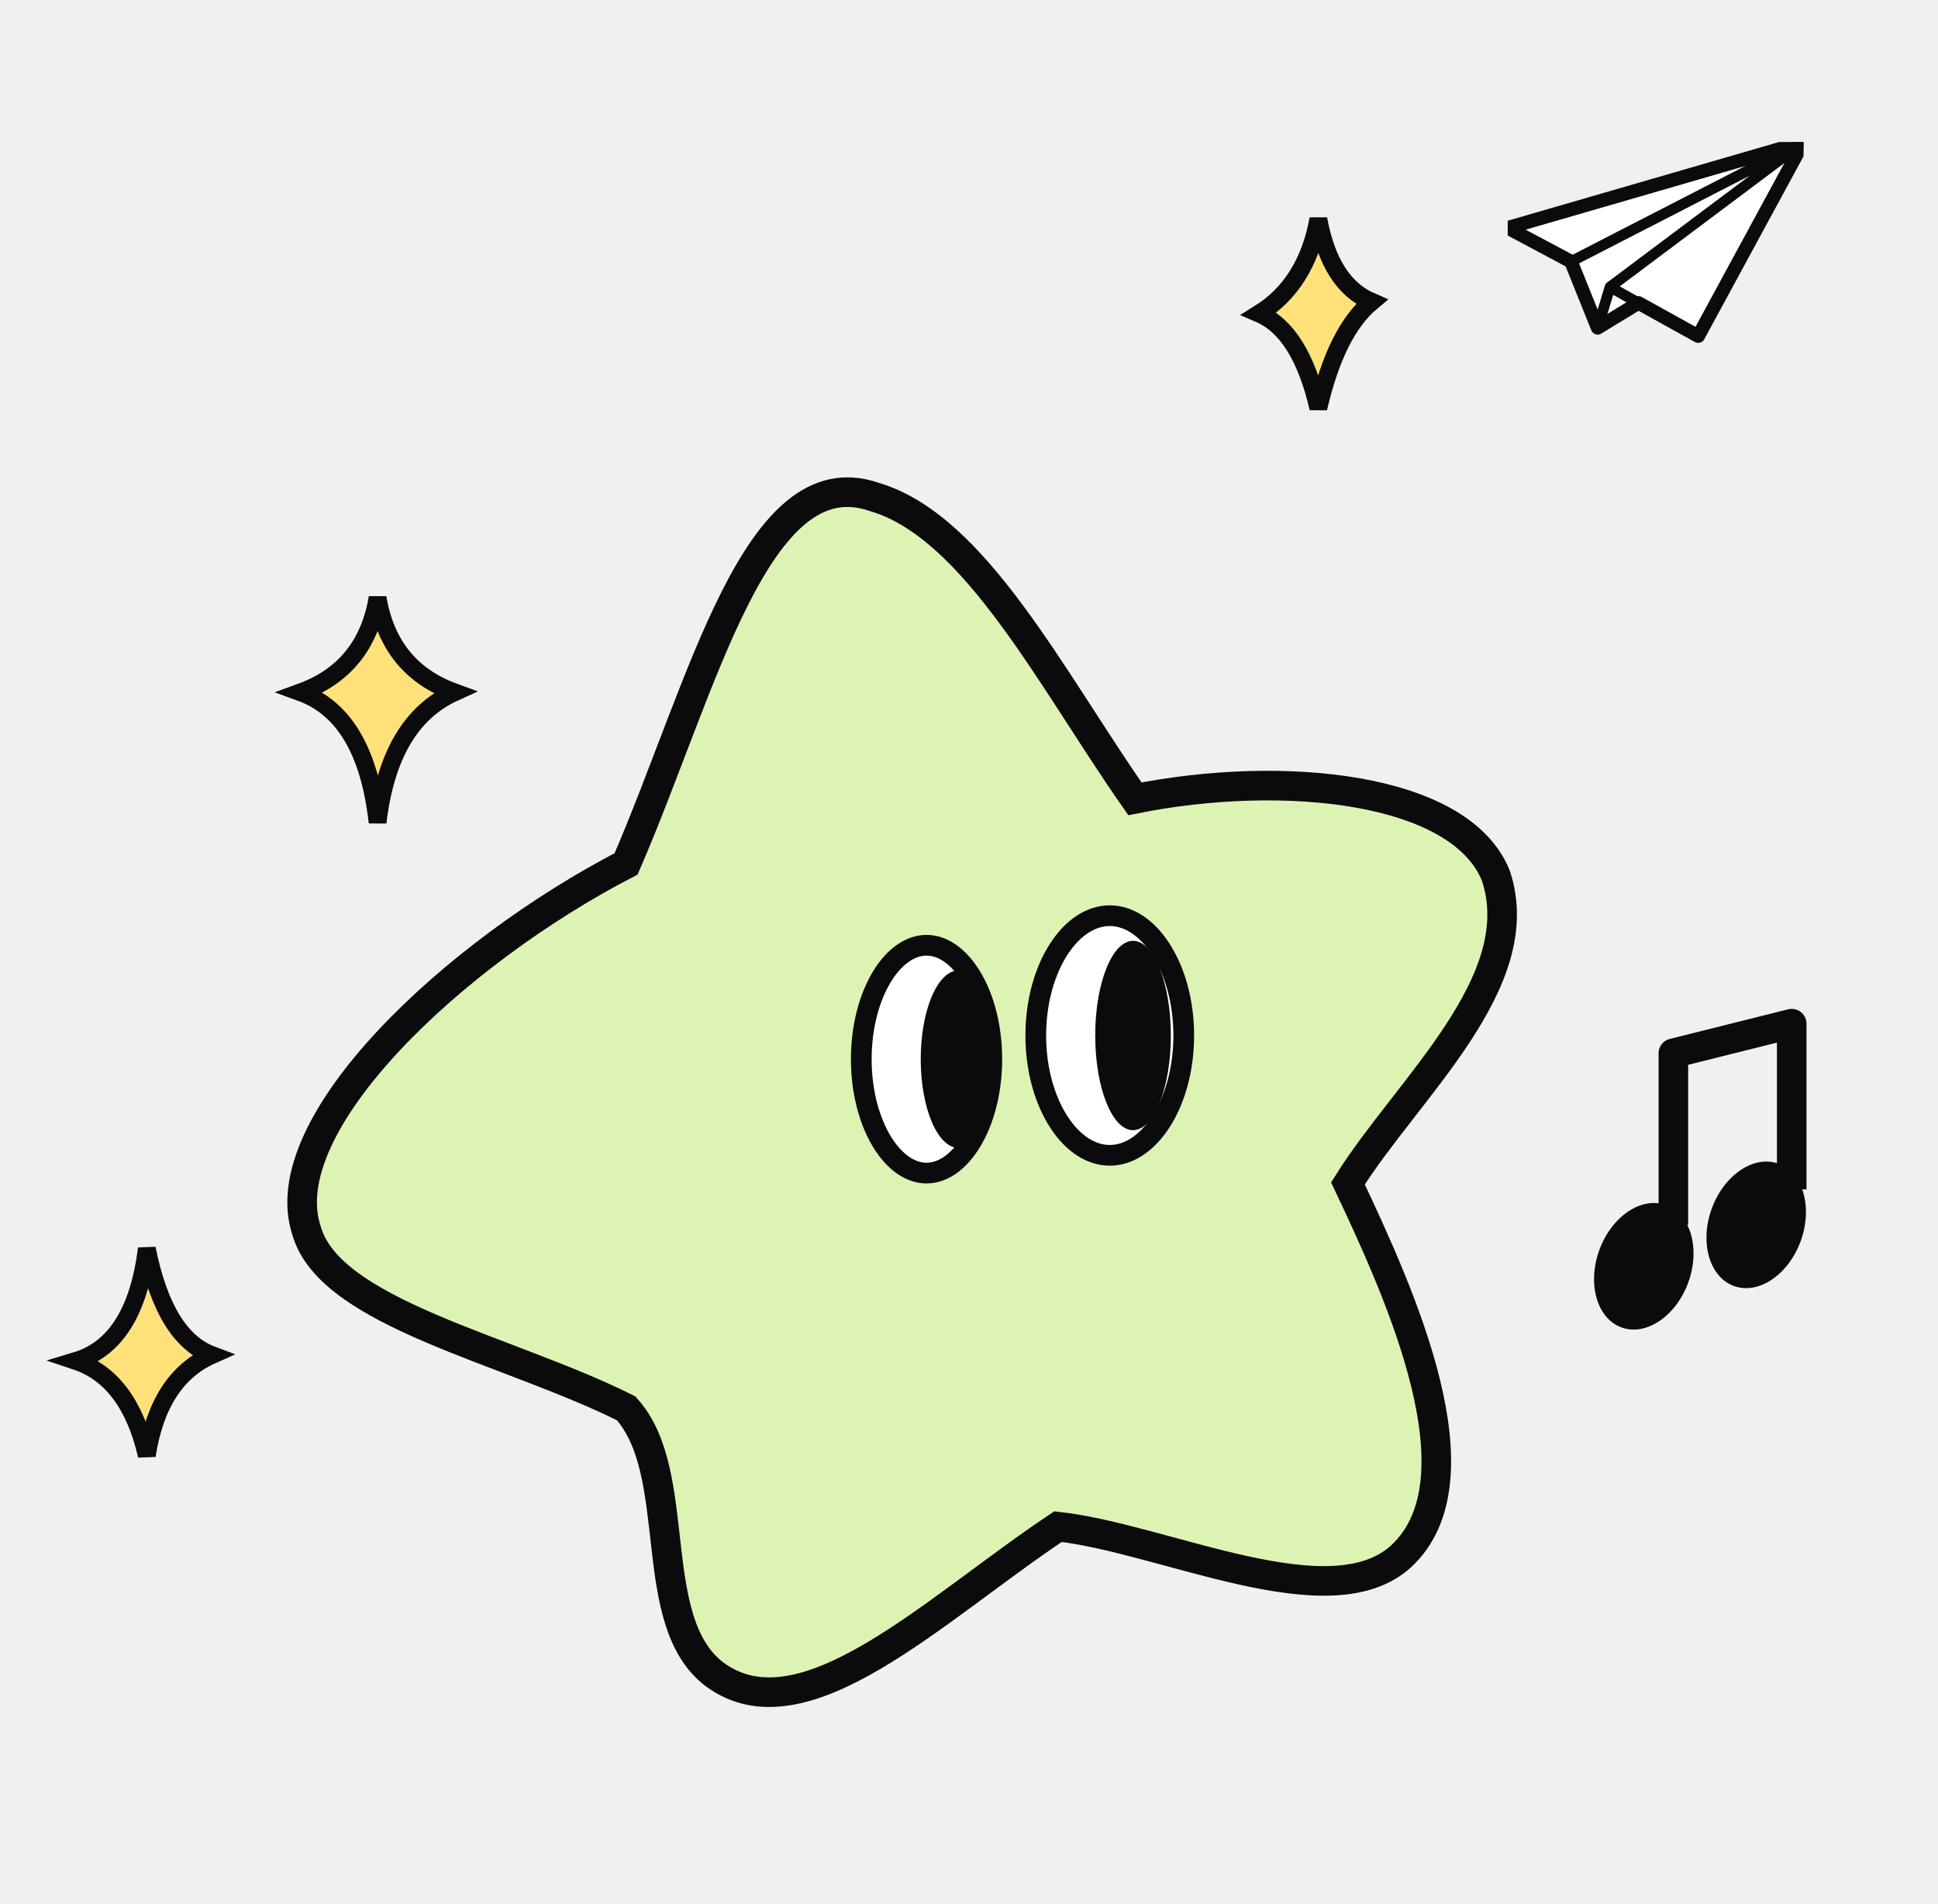
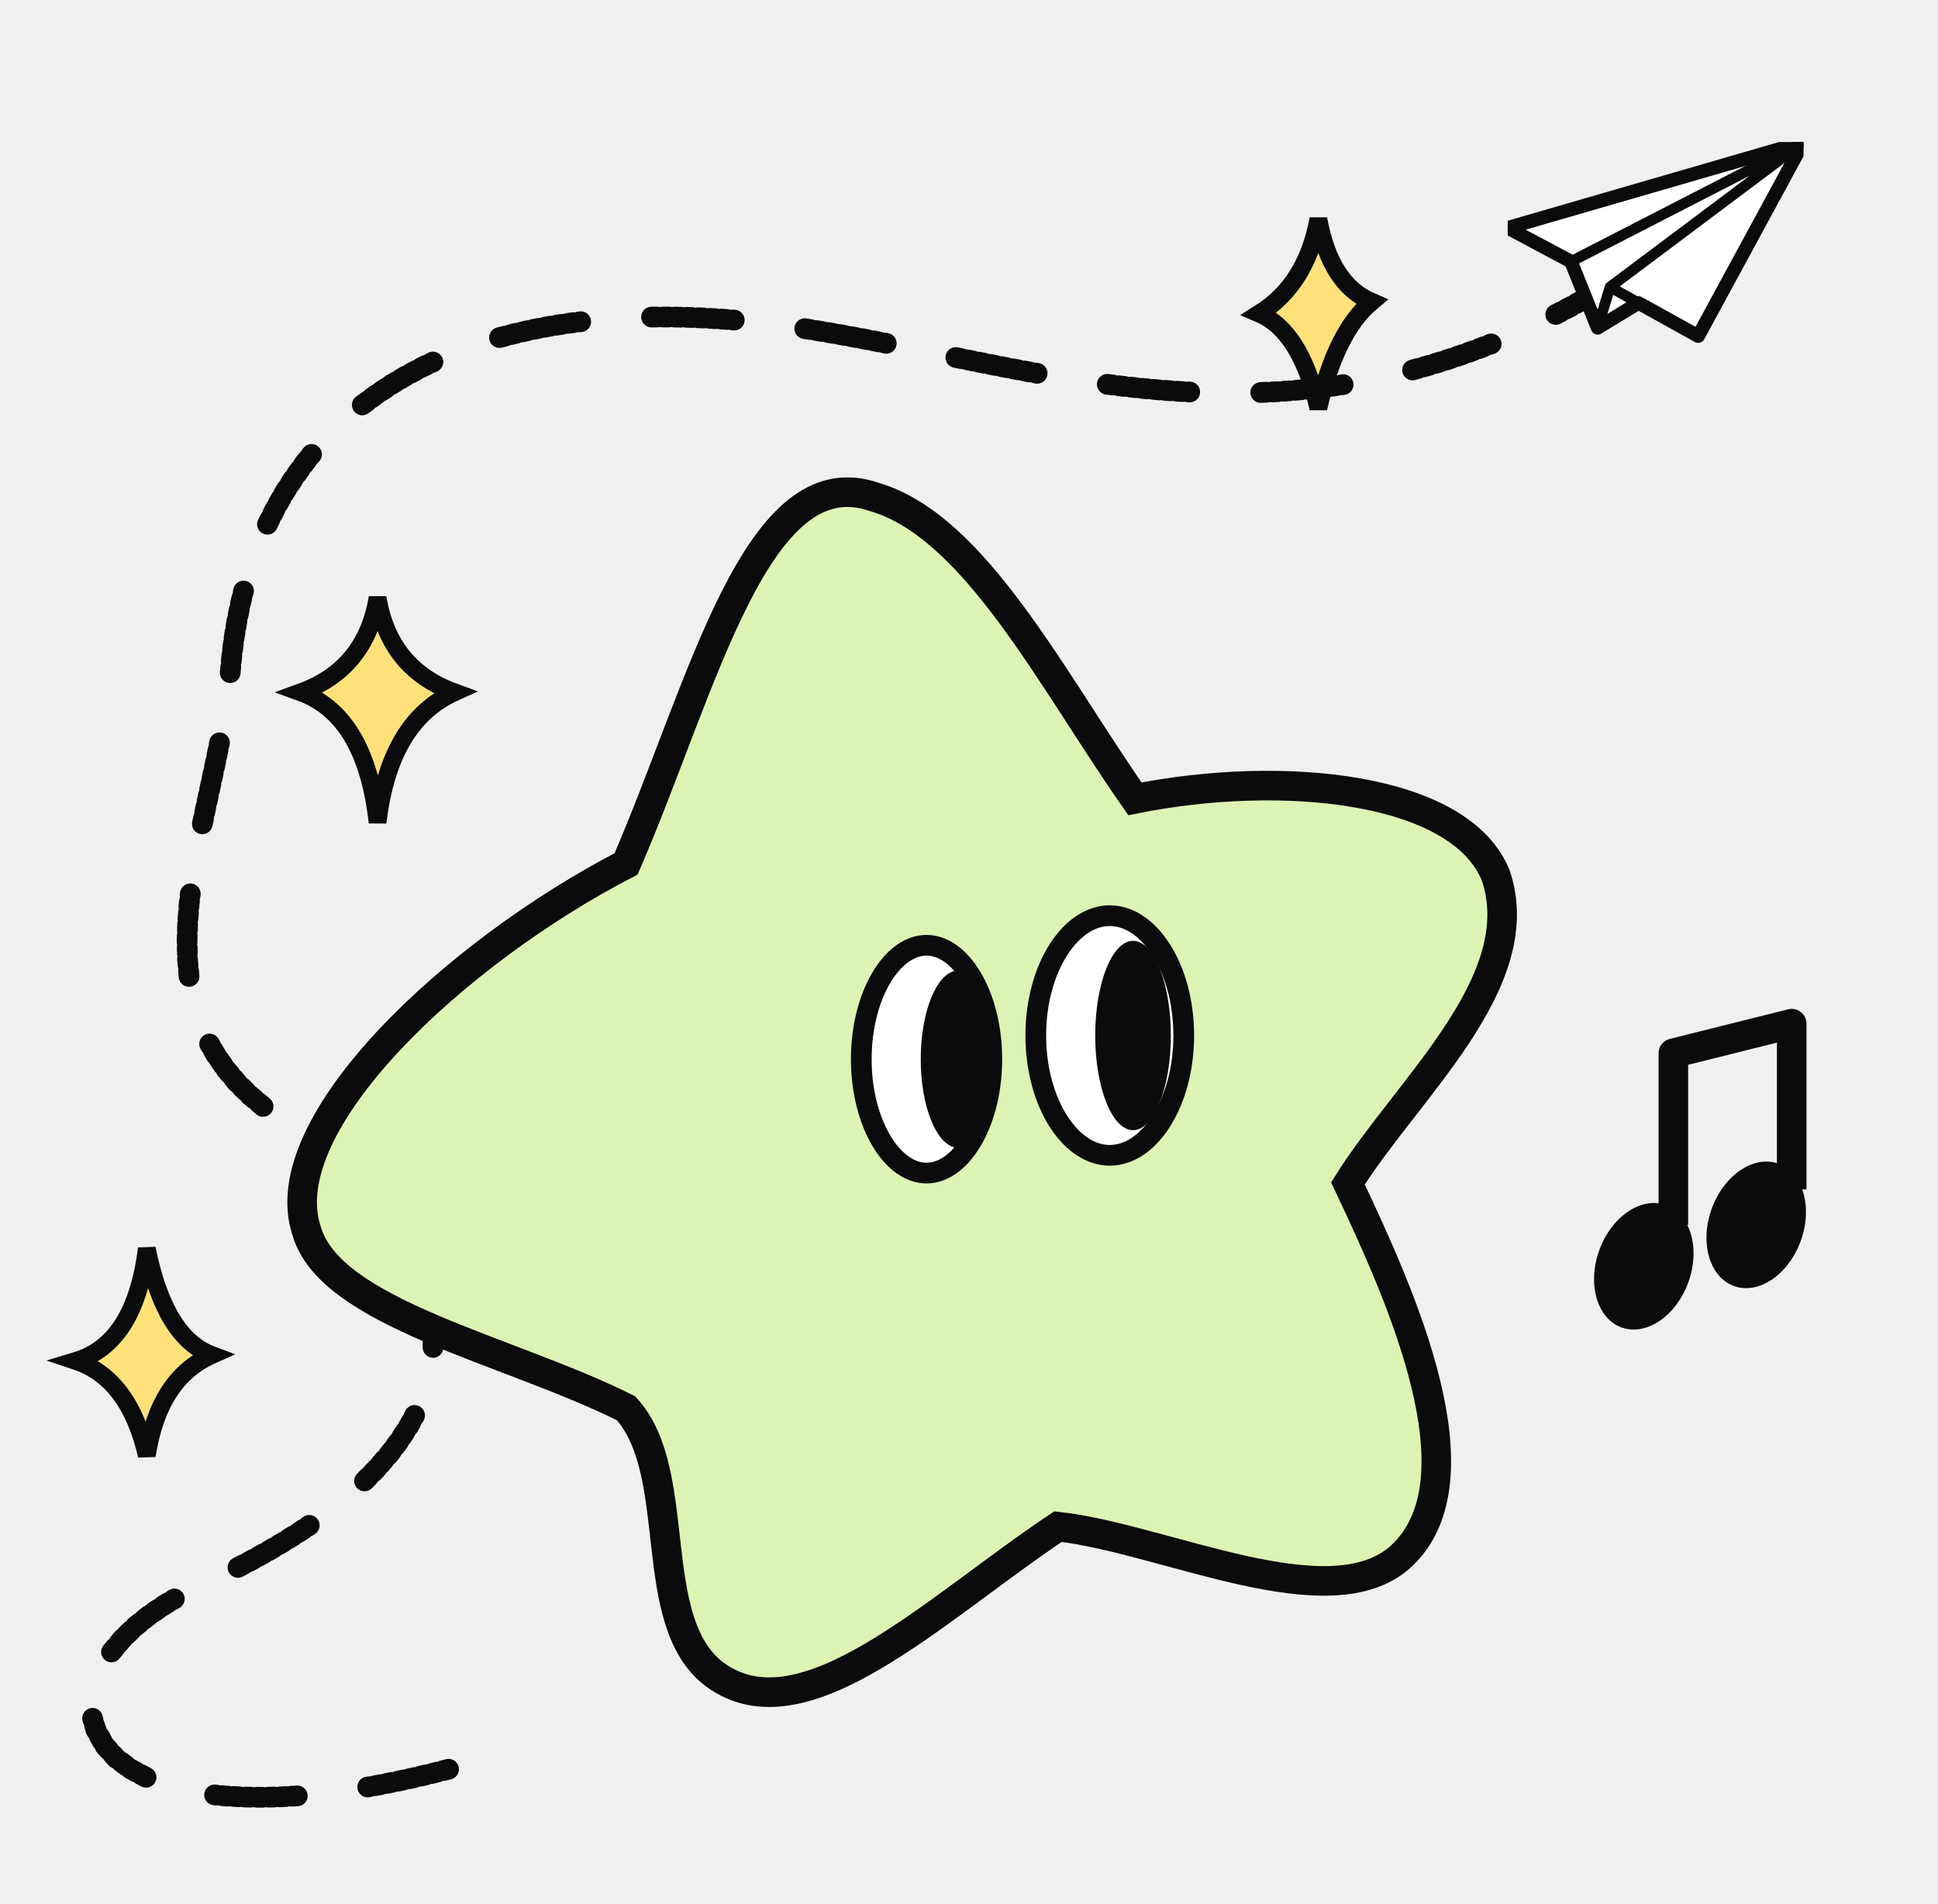
<svg xmlns="http://www.w3.org/2000/svg" width="334" height="328" viewBox="0 0 334 328" fill="none">
+   <g id="paper-plane-trail" transform="translate(6.94873 0)">
+     <path d="M70.361 304.898L67.395 305.647L64.418 306.351L61.428 307.001L58.428 307.595L56.421 307.959" pathLength="1" stroke="#0B0B0D" stroke-width="3.569" stroke-linecap="round" stroke-linejoin="round" stroke-dasharray="1 1" />
+     <path d="M44.286 309.491L41.232 309.663L38.173 309.733L35.115 309.691L32.061 309.518L30.031 309.322" pathLength="1" stroke="#0B0B0D" stroke-width="3.569" stroke-linecap="round" stroke-linejoin="round" stroke-dasharray="1 1" />
+     <path d="M18.229 306.287L15.534 304.841L13.088 303.011L11.032 300.754L9.566 298.079L9.004 296.122" pathLength="1" stroke="#0B0B0D" stroke-width="3.569" stroke-linecap="round" stroke-linejoin="round" stroke-dasharray="1 1" />
+     <path d="M12.263 284.687L14.227 282.344L16.434 280.228L18.821 278.316L21.351 276.598L23.1 275.548" pathLength="1" stroke="#0B0B0D" stroke-width="3.569" stroke-linecap="round" stroke-linejoin="round" stroke-dasharray="1 1" />
+     <path d="M34.063 270.119L36.767 268.689L39.438 267.197L42.07 265.638L44.657 264.006L46.352 262.871" pathLength="1" stroke="#0B0B0D" stroke-width="3.569" stroke-linecap="round" stroke-linejoin="round" stroke-dasharray="1 1" />
+     <path d="M55.877 255.213L58.017 253.028L60.025 250.721L61.874 248.284L63.527 245.711L64.507 243.923" pathLength="1" stroke="#0B0B0D" stroke-width="3.569" stroke-linecap="round" stroke-linejoin="round" stroke-dasharray="1 1" />
+     <path d="M67.682 232.203L67.644 229.146L67.268 226.111L66.58 223.131L65.609 220.232L64.822 218.351" pathLength="1" stroke="#0B0B0D" stroke-width="3.569" stroke-linecap="round" stroke-linejoin="round" stroke-dasharray="1 1" />
+     <path d="M58.306 208.034L56.316 205.711L54.22 203.483L52.032 201.347L49.761 199.296L48.208 197.976" pathLength="1" stroke="#0B0B0D" stroke-width="3.569" stroke-linecap="round" stroke-linejoin="round" stroke-dasharray="1 1" />
+     <path d="M38.394 190.675L36.057 188.7L33.889 186.544L31.924 184.201L30.191 181.682L29.178 179.912" pathLength="1" stroke="#0B0B0D" stroke-width="3.569" stroke-linecap="round" stroke-linejoin="round" stroke-dasharray="1 1" />
+     <path d="M25.632 168.272L25.364 165.225L25.292 162.167L25.388 159.11L25.625 156.06L25.849 154.033" pathLength="1" stroke="#0B0B0D" stroke-width="3.569" stroke-linecap="round" stroke-linejoin="round" stroke-dasharray="1 1" />
+     <path d="M27.922 141.976L28.552 138.984L29.198 135.993L29.843 133.002L30.474 130.009L30.879 128.01" pathLength="1" stroke="#0B0B0D" stroke-width="3.569" stroke-linecap="round" stroke-linejoin="round" stroke-dasharray="1 1" />
+     <path d="M32.726 115.921L33.013 112.876L33.408 109.843L33.915 106.826L34.539 103.831L35.022 101.85" pathLength="1" stroke="#0B0B0D" stroke-width="3.569" stroke-linecap="round" stroke-linejoin="round" stroke-dasharray="1 1" />
+     <path d="M39.145 90.349L40.519 87.615L42.031 84.956L43.684 82.383L45.473 79.902L46.741 78.305" pathLength="1" stroke="#0B0B0D" stroke-width="3.569" stroke-linecap="round" stroke-linejoin="round" stroke-dasharray="1 1" />
+     <path d="M55.488 69.783L57.947 67.963L60.493 66.267L63.123 64.706L65.822 63.267L67.659 62.381" pathLength="1" stroke="#0B0B0D" stroke-width="3.569" stroke-linecap="round" stroke-linejoin="round" stroke-dasharray="1 1" />
+     <path d="M79.136 58.174L82.096 57.407L85.082 56.741L88.088 56.175L91.111 55.703L93.134 55.44" pathLength="1" stroke="#0B0B0D" stroke-width="3.569" stroke-linecap="round" stroke-linejoin="round" stroke-dasharray="1 1" />
+     <path d="M105.338 54.637L108.397 54.627L111.455 54.686L114.512 54.81L117.565 54.998L119.599 55.158" pathLength="1" stroke="#0B0B0D" stroke-width="3.569" stroke-linecap="round" stroke-linejoin="round" stroke-dasharray="1 1" />
+     <path d="M131.744 56.636L134.762 57.131L137.776 57.653L140.785 58.203L143.791 58.776L145.791 59.17" pathLength="1" stroke="#0B0B0D" stroke-width="3.569" stroke-linecap="round" stroke-linejoin="round" stroke-dasharray="1 1" />
+     <path d="M157.782 61.61L160.78 62.22L163.78 62.819L166.783 63.404L169.789 63.971L171.796 64.335" pathLength="1" stroke="#0B0B0D" stroke-width="3.569" stroke-linecap="round" stroke-linejoin="round" stroke-dasharray="1 1" />
+     <path d="M183.883 66.231L186.92 66.606L189.961 66.936L193.008 67.213L196.059 67.436L198.095 67.55" pathLength="1" stroke="#0B0B0D" stroke-width="3.569" stroke-linecap="round" stroke-linejoin="round" stroke-dasharray="1 1" />
+     <path d="M210.327 67.642L213.383 67.489L216.433 67.261L219.477 66.958L222.512 66.577L224.53 66.281" pathLength="1" stroke="#0B0B0D" stroke-width="3.569" stroke-linecap="round" stroke-linejoin="round" stroke-dasharray="1 1" />
+     <path d="M236.498 63.759L239.444 62.932L242.366 62.03L245.265 61.052L248.138 60.002L250.039 59.263" pathLength="1" stroke="#0B0B0D" stroke-width="3.569" stroke-linecap="round" stroke-linejoin="round" stroke-dasharray="1 1" />
+     <path d="M261.171 54.194L263.879 52.771L266.555 51.289L269.2 49.751L271.814 48.162L273.539 47.073" pathLength="1" stroke="#0B0B0D" stroke-width="3.569" stroke-linecap="round" stroke-linejoin="round" stroke-dasharray="1 1" />
+   </g>
  <g clip-path="url(#clip0_494_911)">
    <path d="M107.902 148.88C121.158 118.288 130.336 78.519 150.73 85.657C168.066 90.756 181.322 117.269 195.598 137.663C221.091 132.564 251.683 135.624 257.802 150.919C263.92 169.275 242.506 187.63 232.308 203.945C241.486 223.32 255.762 254.932 241.486 268.188C229.249 279.405 200.697 265.129 182.342 263.089C160.928 277.366 138.494 299.799 123.198 288.583C110.961 279.405 118.099 253.912 107.902 242.695C87.507 232.498 56.916 226.379 52.837 212.103C46.718 193.748 78.33 164.176 107.902 148.88Z" fill="#DDF3B3" stroke="#0B0B0D" stroke-width="5.099" />
  </g>
  <path d="M159.684 162.901C162.421 162.901 165.192 164.733 167.373 168.317C169.535 171.869 170.931 176.89 170.931 182.531C170.931 188.172 169.535 193.193 167.373 196.746C165.192 200.329 162.421 202.16 159.684 202.161C156.946 202.161 154.174 200.329 151.993 196.746C149.831 193.193 148.436 188.172 148.436 182.531C148.436 176.89 149.832 171.869 151.993 168.317C154.174 164.733 156.946 162.901 159.684 162.901Z" fill="white" stroke="#0B0B0D" stroke-width="3.569" stroke-linejoin="round" />
  <path d="M191.26 157.802C194.467 157.802 197.612 159.811 200.04 163.559C202.457 167.29 204.011 172.55 204.011 178.452C204.011 184.354 202.457 189.615 200.04 193.345C197.612 197.093 194.467 199.101 191.26 199.101C188.052 199.101 184.908 197.093 182.479 193.345C180.062 189.615 178.509 184.354 178.509 178.452C178.509 172.55 180.062 167.29 182.479 163.559C184.908 159.811 188.052 157.802 191.26 157.802Z" fill="white" stroke="#0B0B0D" stroke-width="3.569" stroke-linejoin="round" />
  <path d="M165.197 197.827C168.795 197.827 171.712 190.979 171.712 182.531C171.712 174.083 168.795 167.235 165.197 167.235C161.598 167.235 158.681 174.083 158.681 182.531C158.681 190.979 161.598 197.827 165.197 197.827Z" fill="#0B0B0D" />
  <path d="M195.27 194.768C198.868 194.768 201.786 187.463 201.786 178.452C201.786 169.441 198.868 162.137 195.27 162.137C191.671 162.137 188.754 169.441 188.754 178.452C188.754 187.463 191.671 194.768 195.27 194.768Z" fill="#0B0B0D" />
  <g clip-path="url(#clip1_494_911)">
    <g clip-path="url(#clip2_494_911)">
      <path d="M259.841 39.259L310.827 24.473L292.676 57.92L282.377 52.21L275.341 56.493L270.752 45.072L259.841 39.259Z" fill="white" stroke="#0B0B0D" stroke-width="2.345" stroke-linejoin="round" />
      <path d="M275.341 56.493L277.482 49.457L310.827 24.473L270.752 45.072M277.482 49.457L282.377 52.21" stroke="#0B0B0D" stroke-width="1.836" stroke-linecap="round" stroke-linejoin="round" />
    </g>
  </g>
  <path d="M288.393 211.083V181.511L308.788 176.413V204.965" stroke="#0B0B0D" stroke-width="5.099" stroke-linejoin="round" />
  <path d="M279.458 228.762C283.692 230.303 288.842 226.833 290.961 221.012C293.079 215.19 291.365 209.222 287.131 207.681C282.897 206.14 277.748 209.61 275.629 215.431C273.51 221.253 275.225 227.221 279.458 228.762Z" fill="#0B0B0D" />
  <path d="M298.833 221.624C303.067 223.165 308.216 219.695 310.335 213.874C312.454 208.052 310.739 202.084 306.506 200.543C302.272 199.002 297.122 202.472 295.003 208.293C292.885 214.115 294.599 220.083 298.833 221.624Z" fill="#0B0B0D" />
  <path d="M25.304 215.162C27.343 225.359 31.082 231.478 36.521 233.517C30.402 236.237 26.663 242.015 25.304 250.853C23.264 242.015 19.185 236.576 13.067 234.537C19.865 232.498 23.944 226.039 25.304 215.162ZM65.073 102.992C66.433 111.15 70.851 116.589 78.329 119.308C70.851 122.707 66.433 130.185 65.073 141.742C63.713 129.505 59.294 122.027 51.816 119.308C59.294 116.589 63.713 111.15 65.073 102.992Z" fill="#FFE17A" stroke="#0B0B0D" stroke-width="3.059" />
  <path d="M227.209 37.73C228.569 45.208 231.628 49.967 236.387 52.006C232.308 55.405 229.249 61.523 227.209 70.361C225.17 61.523 221.771 56.085 217.012 54.045C222.451 50.646 225.85 45.208 227.209 37.73Z" fill="#FFE17A" stroke="#0B0B0D" stroke-width="3.059" />
  <defs>
    <clipPath id="clip0_494_911">
      <rect width="326.312" height="326.312" fill="white" transform="translate(6.94873)" />
    </clipPath>
    <clipPath id="clip1_494_911">
      <rect width="50.986" height="37.73" fill="white" transform="translate(259.841 24.4734)" />
    </clipPath>
    <clipPath id="clip2_494_911">
      <rect width="50.986" height="37.73" fill="white" transform="translate(259.841 24.4734)" />
    </clipPath>
  </defs>
</svg>
